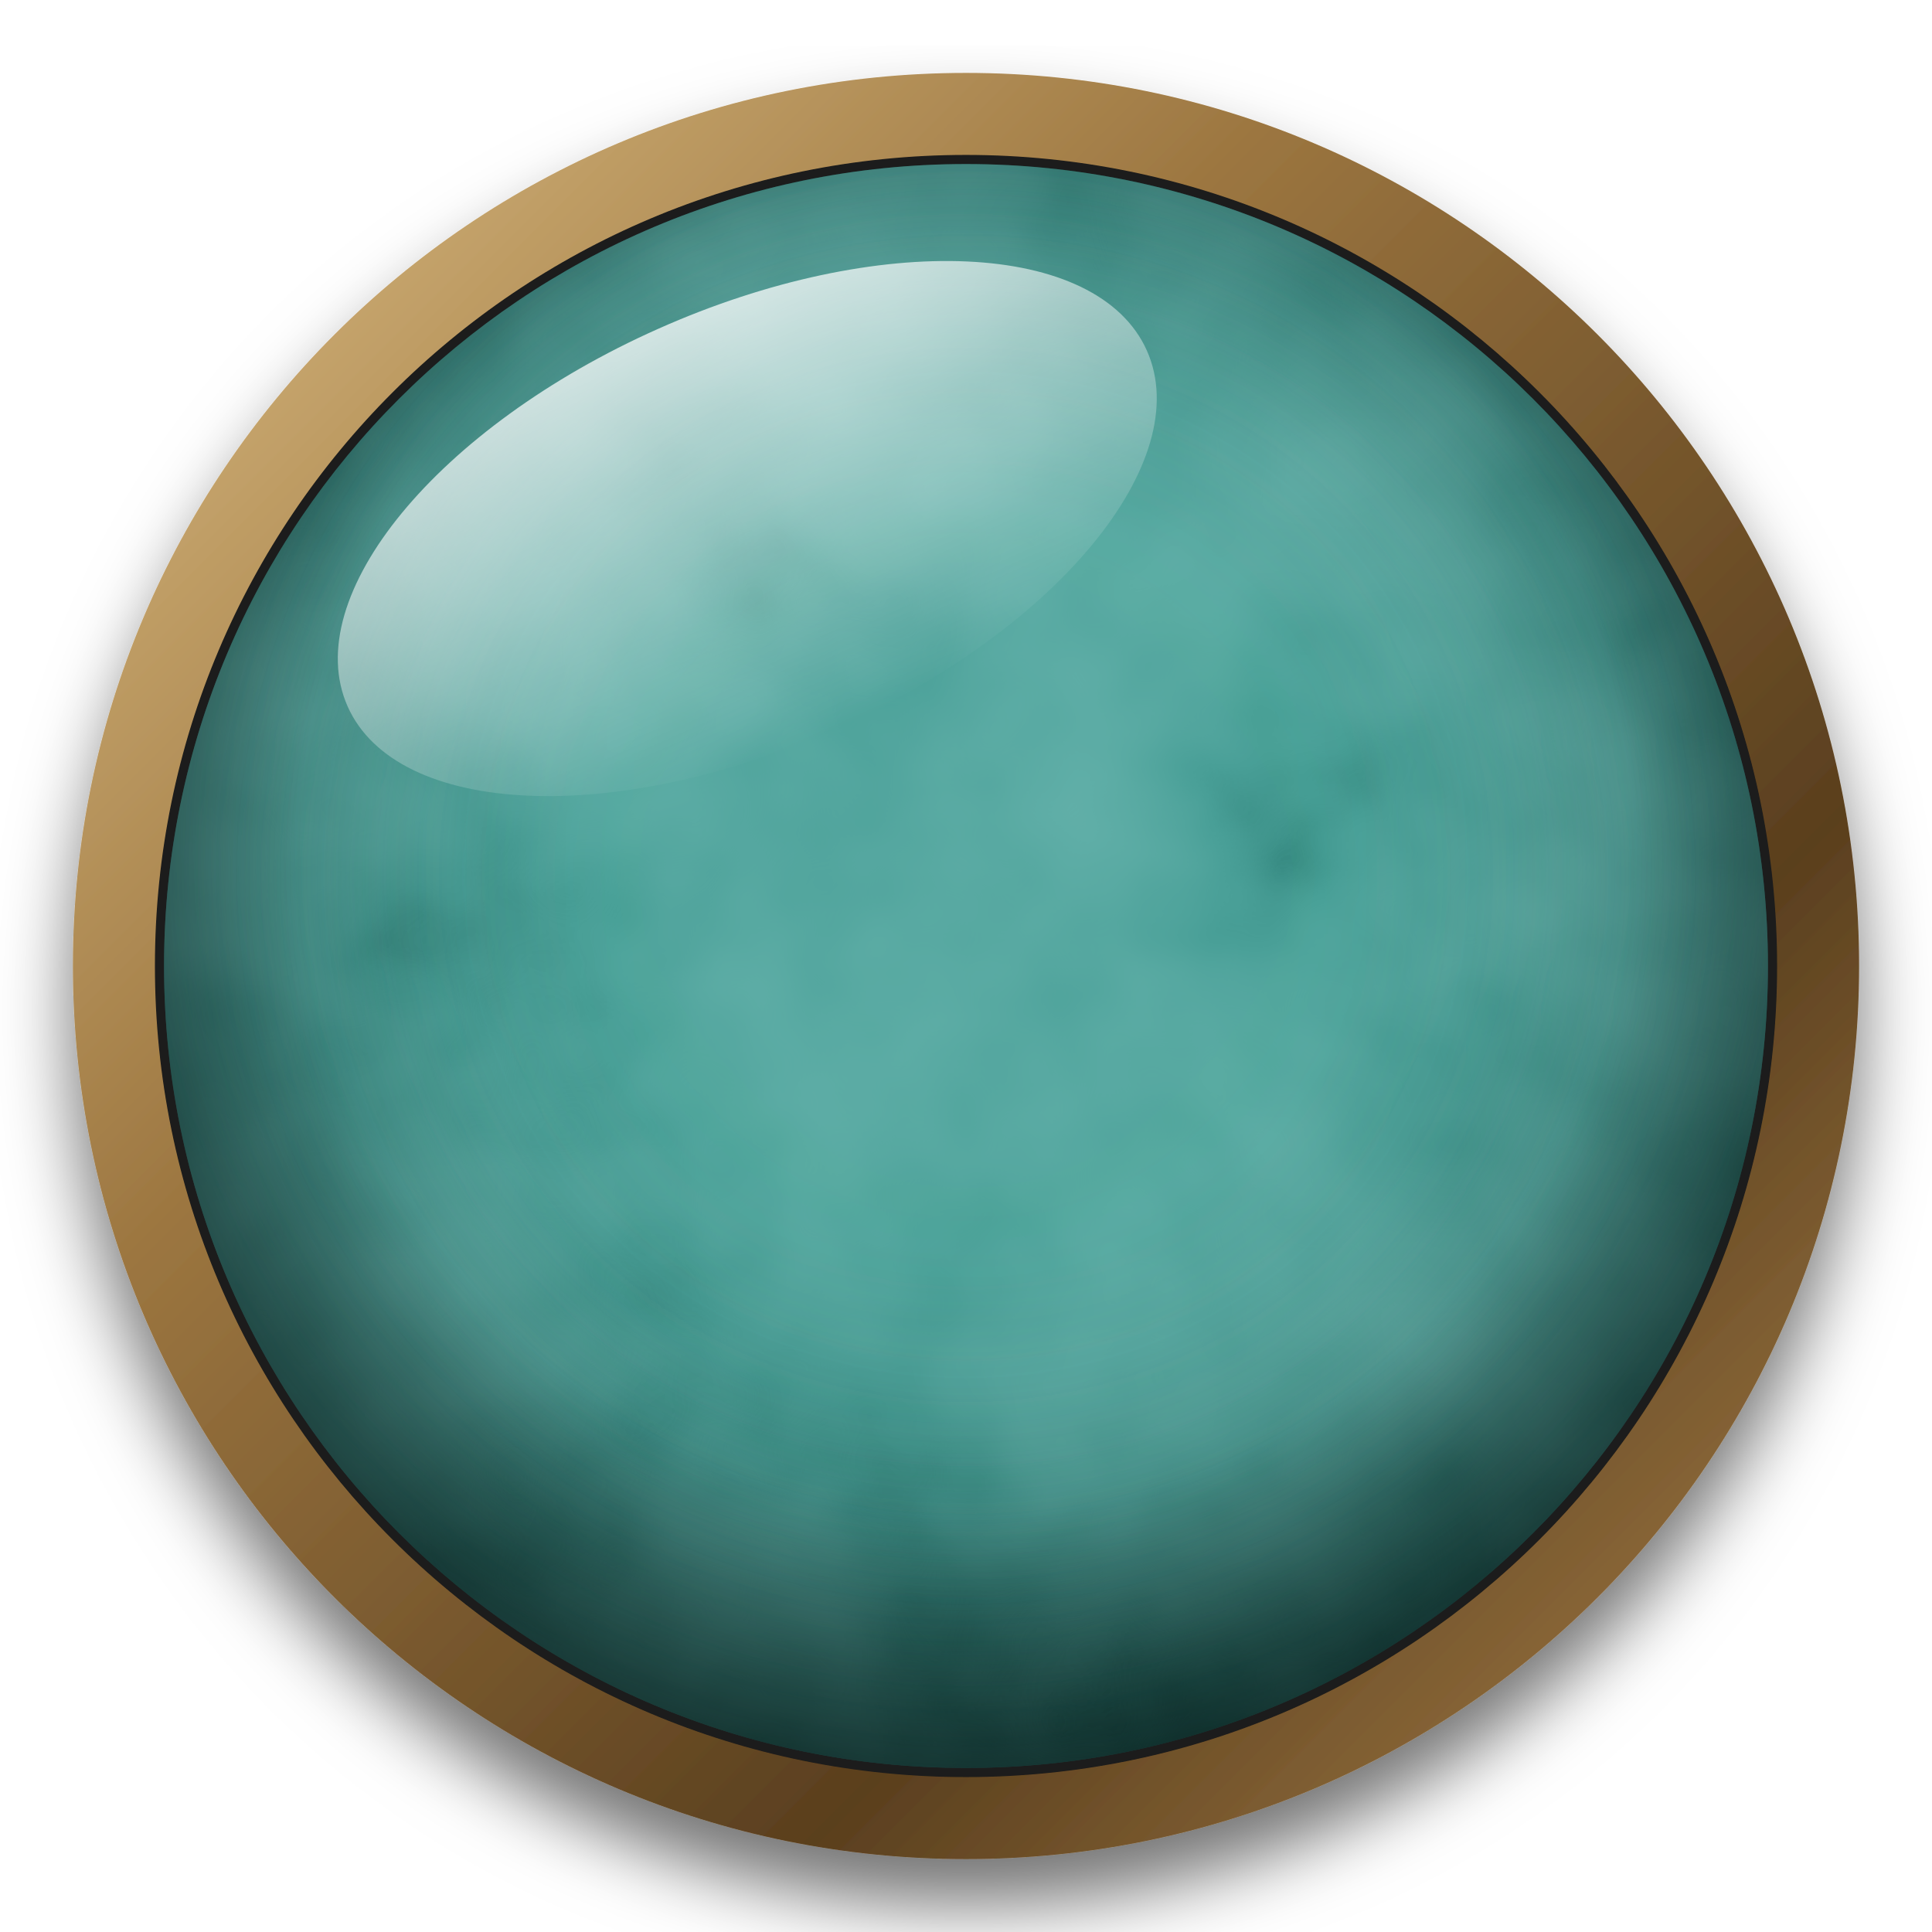
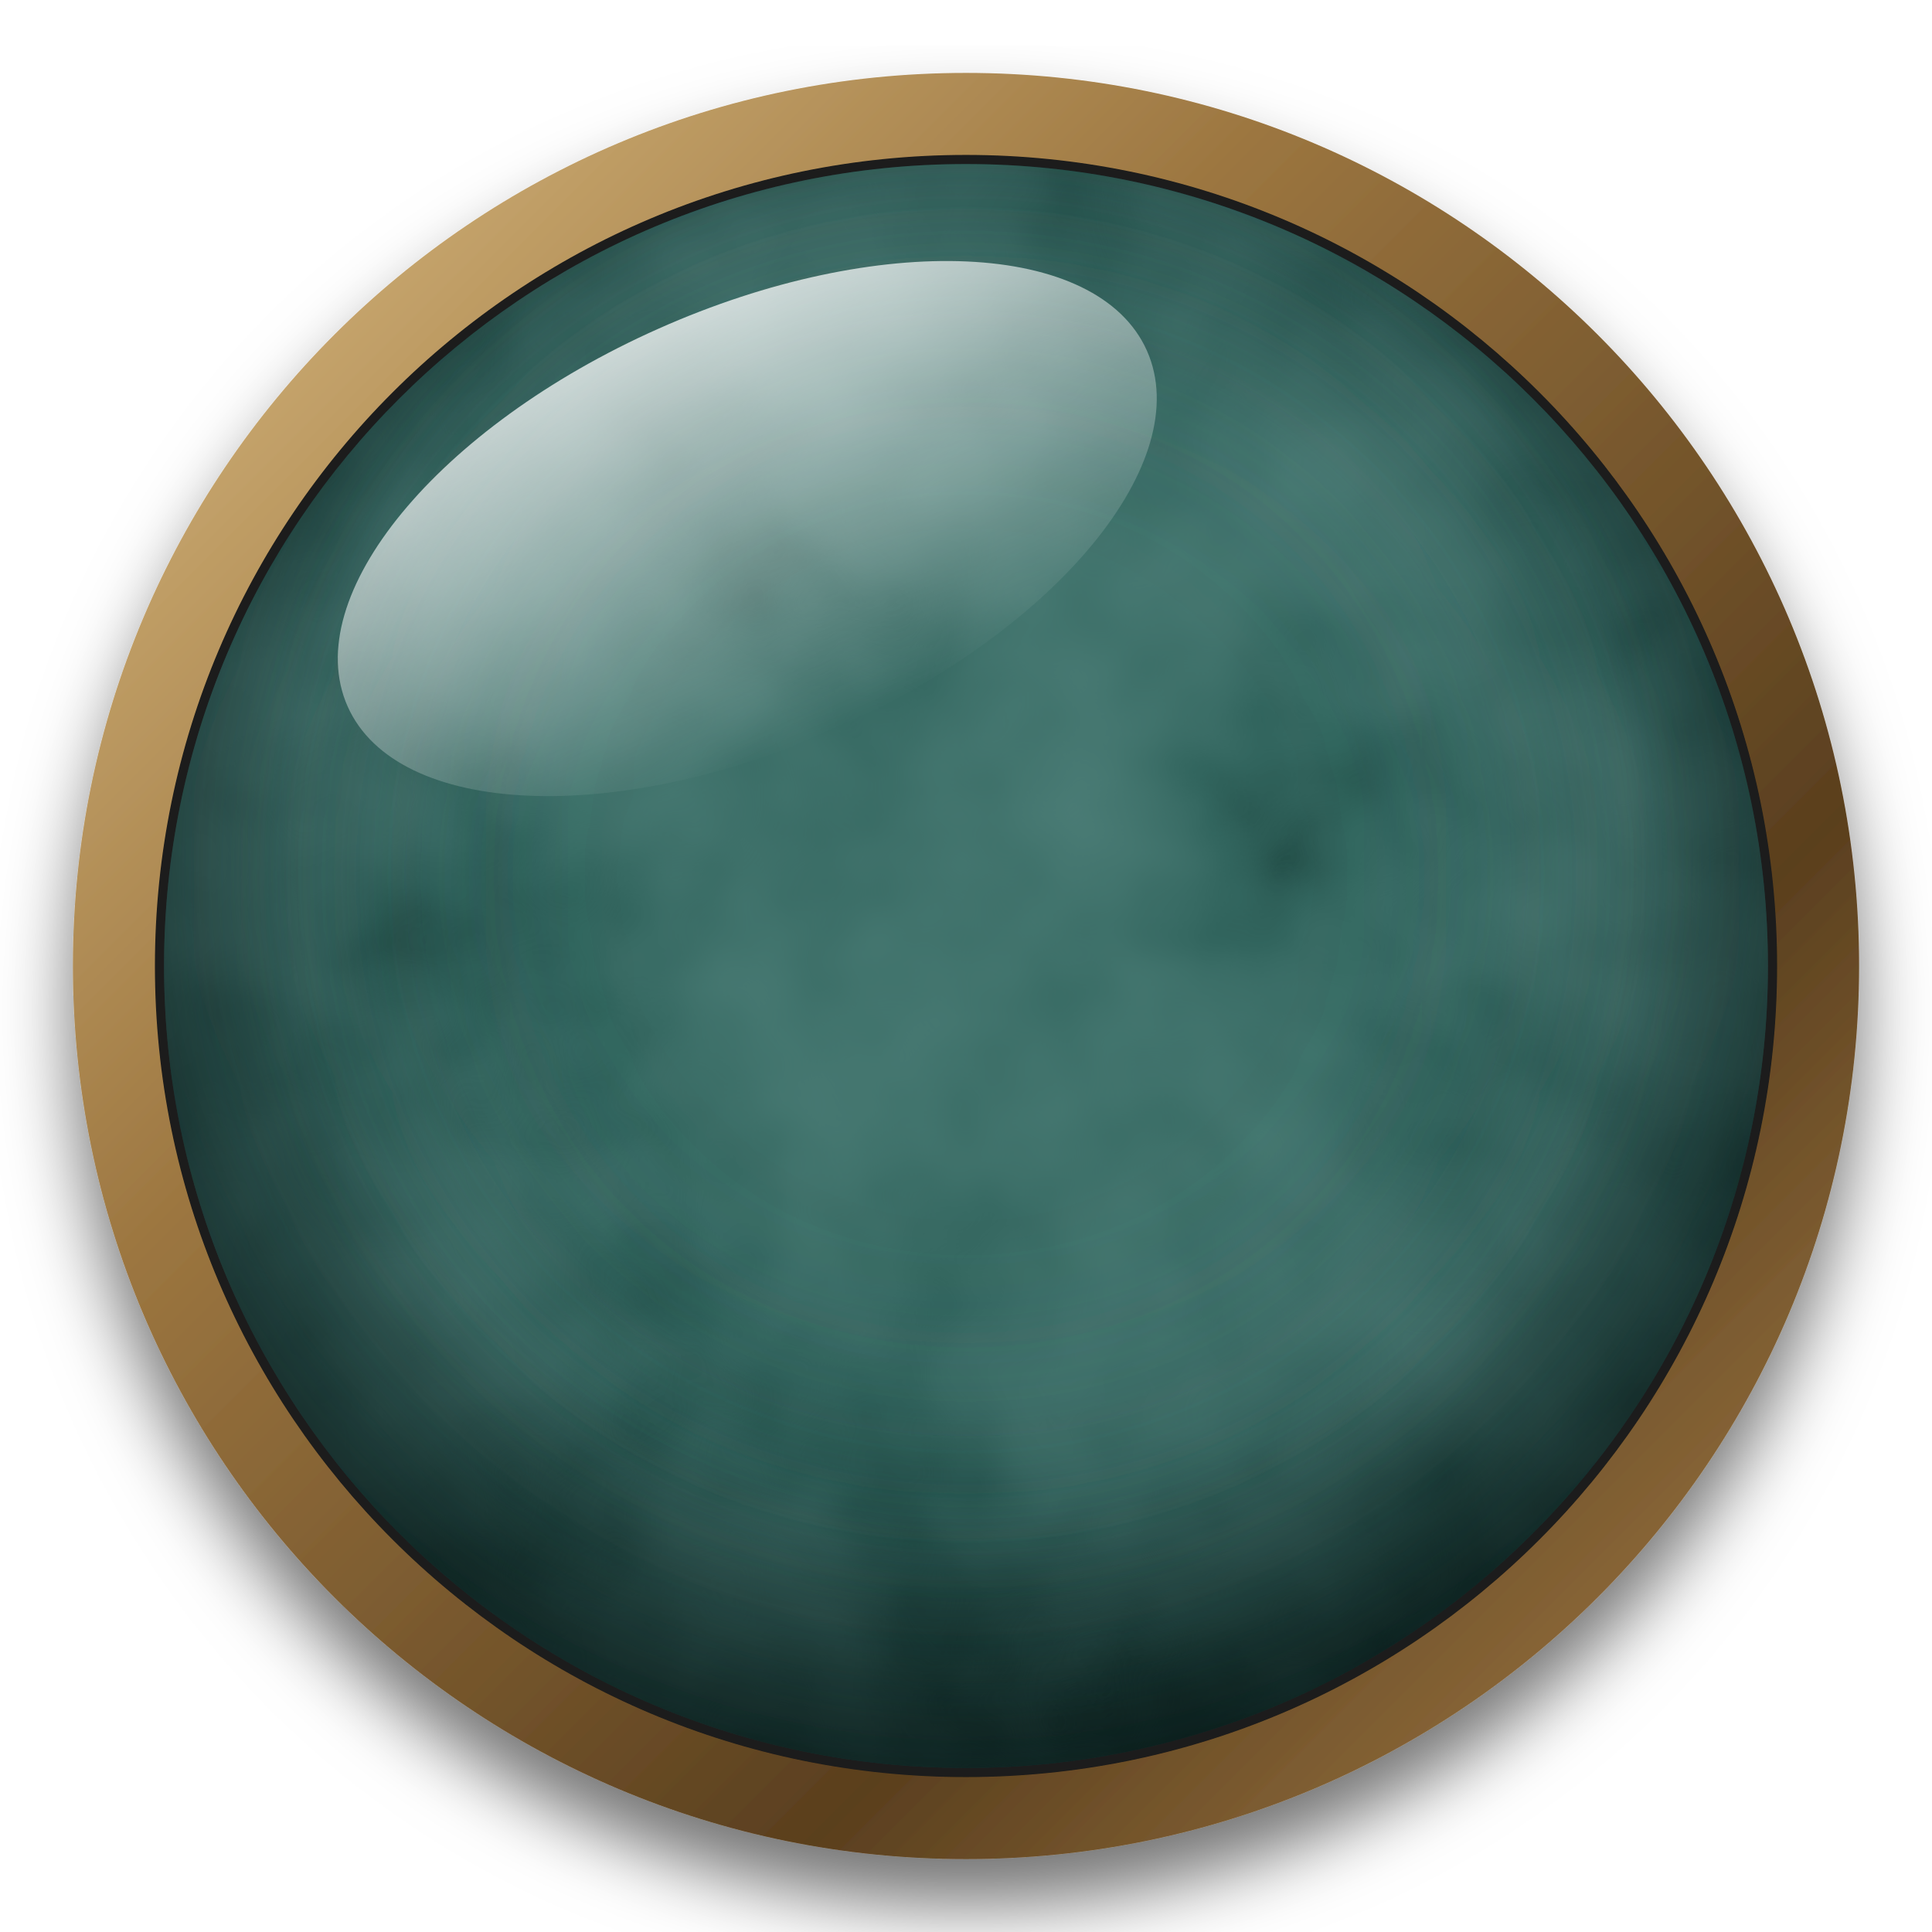
<svg xmlns="http://www.w3.org/2000/svg" viewBox="-3 -3 106 106">
  <defs>
    <linearGradient id="tk-bronze" x1="0" y1="0" x2="1" y2="1">
      <stop offset="0" stop-color="#e2c48a" />
      <stop offset=".35" stop-color="#9c7640" />
      <stop offset=".7" stop-color="#5a3f1e" />
      <stop offset="1" stop-color="#b48a4e" />
    </linearGradient>
    <linearGradient id="tk-gloss" x1="0" y1="0" x2="0" y2="1">
      <stop offset="0" stop-color="#fff" stop-opacity=".75" />
      <stop offset="1" stop-color="#fff" stop-opacity="0" />
    </linearGradient>
    <radialGradient id="tk-dome" cx=".5" cy=".42" r=".6">
      <stop offset=".7" stop-color="#000" stop-opacity="0" />
      <stop offset="1" stop-color="#000" stop-opacity=".45" />
    </radialGradient>
    <filter id="tk-mottle" x="0" y="0" width="100%" height="100%">
      <feTurbulence type="fractalNoise" baseFrequency=".05" numOctaves="4" seed="7" />
      <feColorMatrix type="matrix" values="1.6 0 0 0 -.3  1.6 0 0 0 -.3  1.6 0 0 0 -.3  0 0 0 0 1" />
    </filter>
    <filter id="tk-shadow" x="-20%" y="-20%" width="140%" height="150%">
      <feDropShadow dx="0" dy="2.5" stdDeviation="2" flood-color="#000" flood-opacity=".55" />
    </filter>
    <clipPath id="tk-face">
      <circle cx="50" cy="50" r="44" />
    </clipPath>
  </defs>
  <g filter="url(#tk-shadow)">
    <circle cx="50" cy="50" r="49" fill="url(#tk-bronze)" />
    <circle cx="50" cy="50" r="44.5" fill="#1a1a1a" />
  </g>
  <g clip-path="url(#tk-face)">
-     <rect width="100" height="100" fill="#174a45" />
-     <circle cx="50" cy="45" r="40" fill="#4fa9a0" opacity=".9" style="filter:blur(9px)" />
+     <rect width="100" height="100" fill="#12312e" />
+     <circle cx="50" cy="45" r="40" fill="#356a64" opacity=".9" style="filter:blur(9px)" />
    <rect width="100" height="100" filter="url(#tk-mottle)" opacity=".42" style="mix-blend-mode:soft-light" />
    <circle cx="50" cy="50" r="44" fill="url(#tk-dome)" />
  </g>
  <ellipse cx="38" cy="26" rx="24" ry="12" fill="url(#tk-gloss)" transform="rotate(-24 38 26)" />
</svg>
